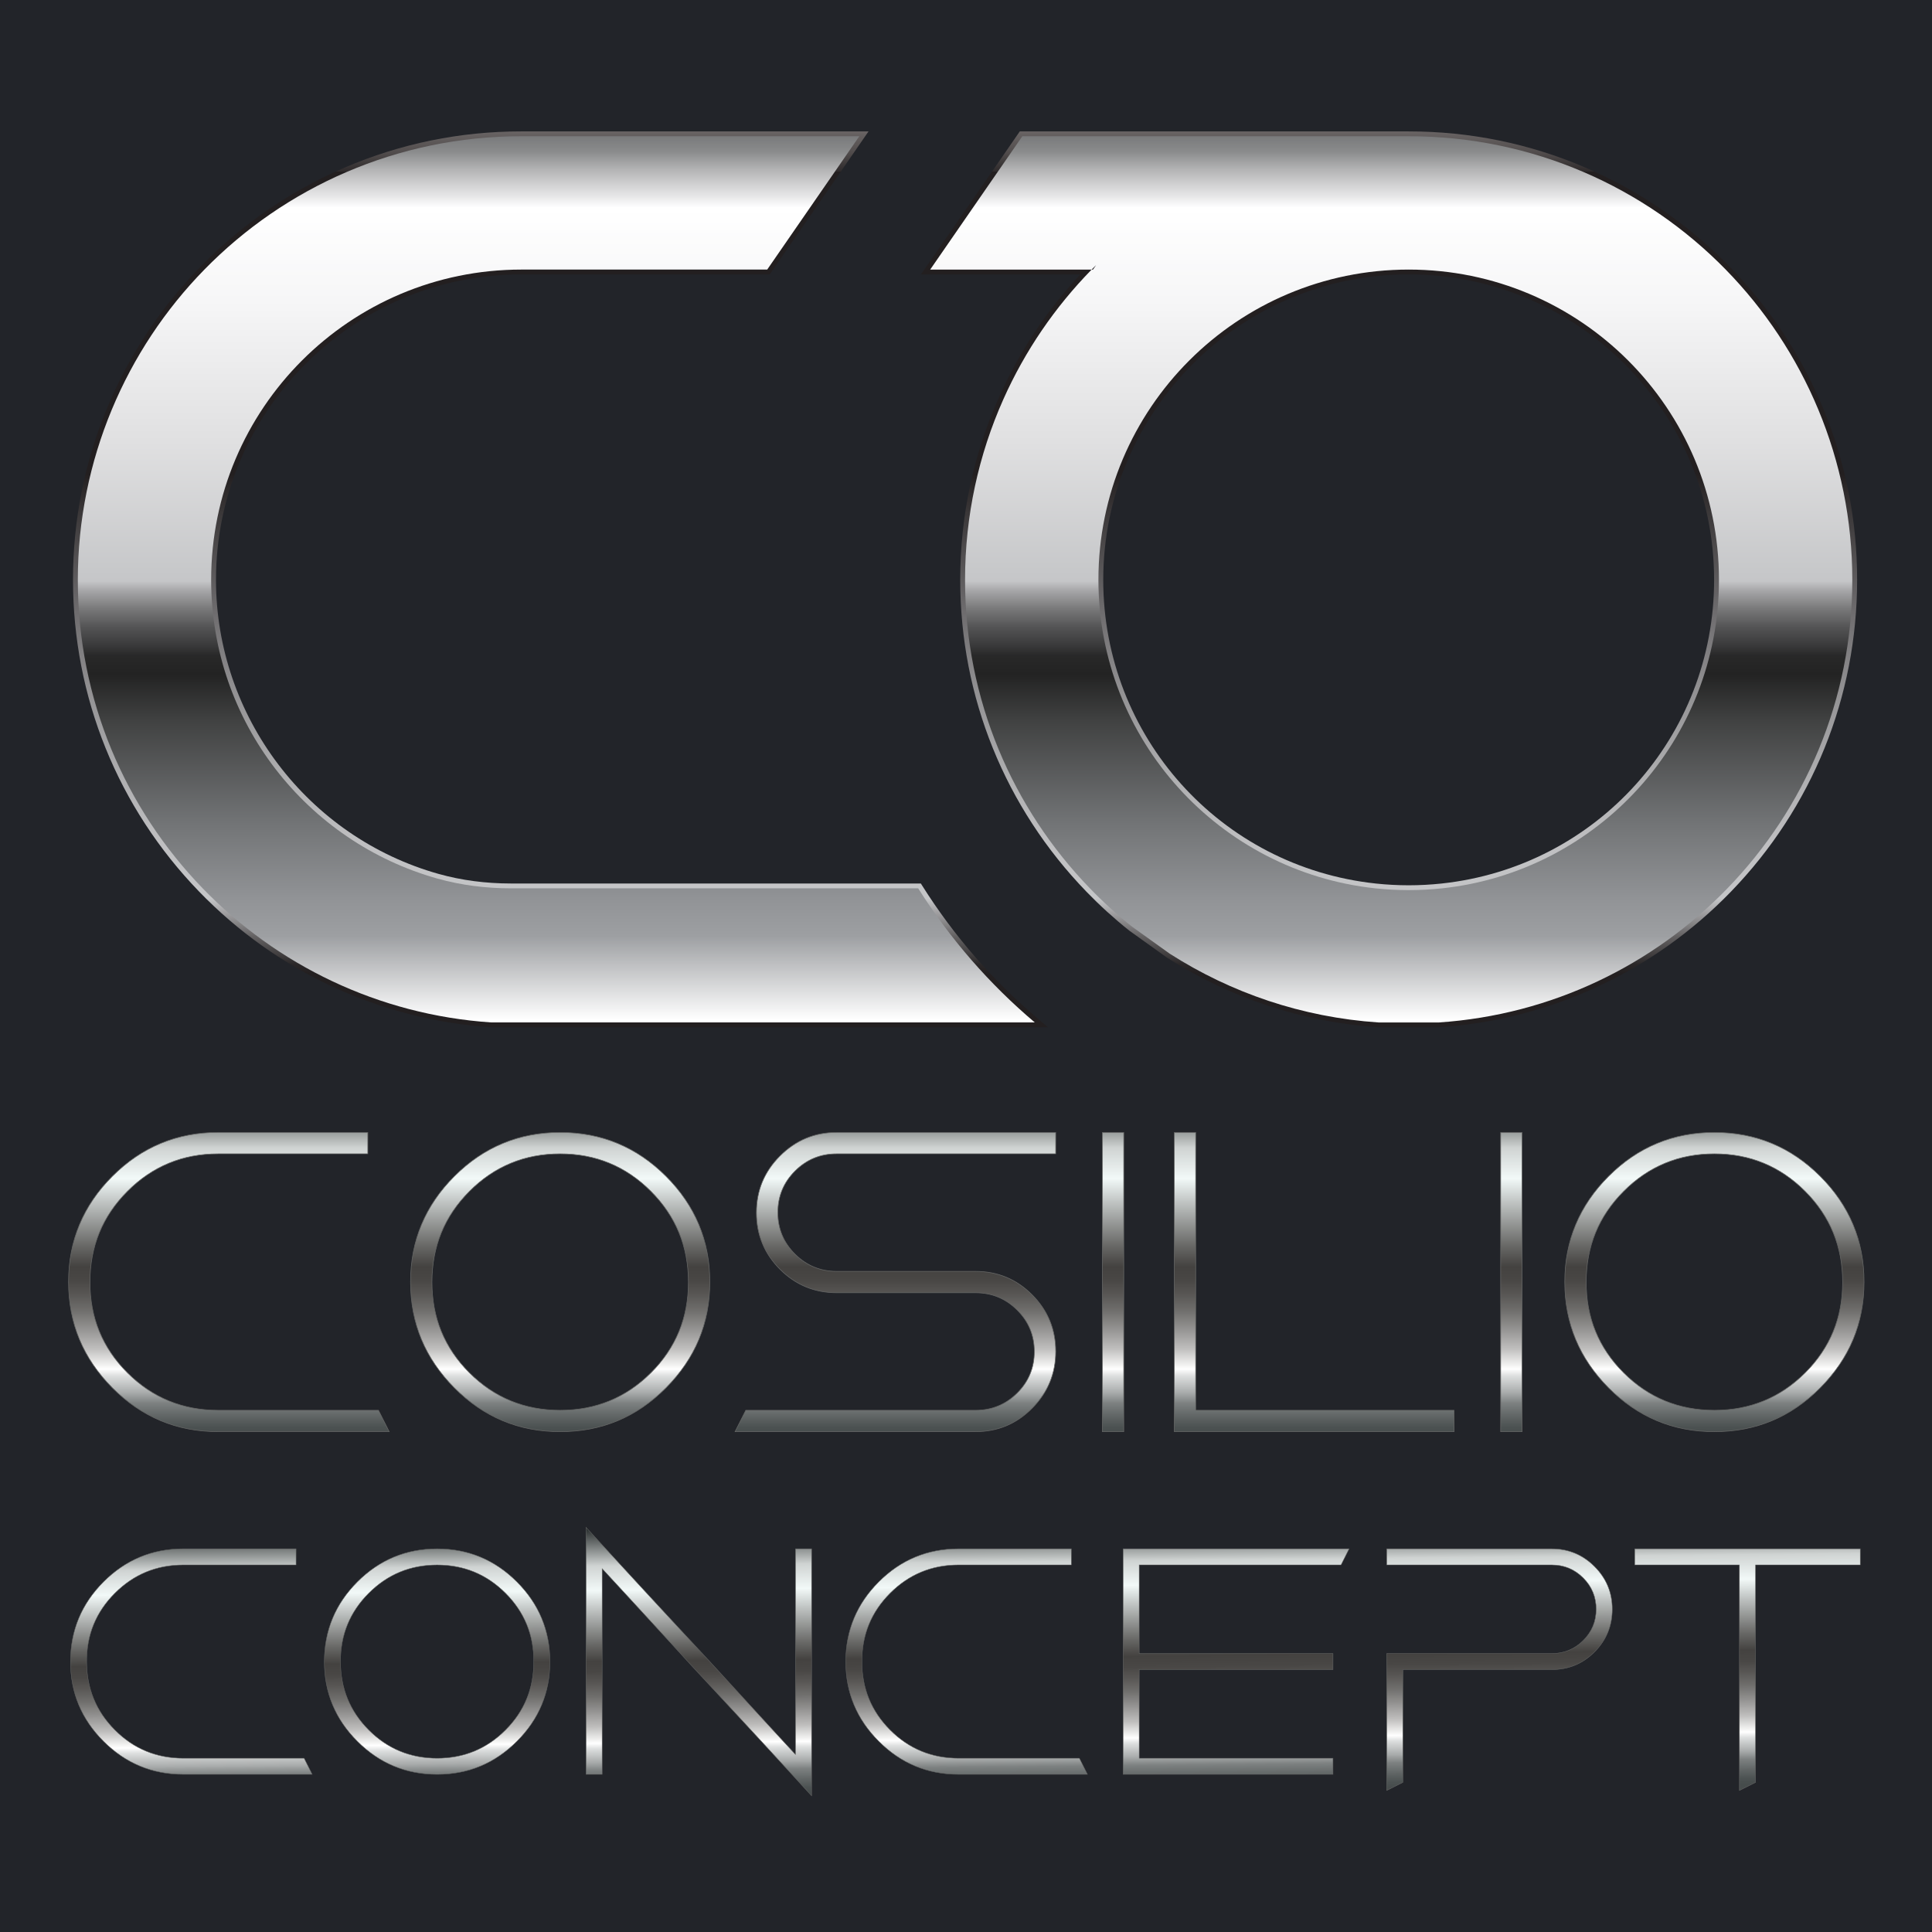
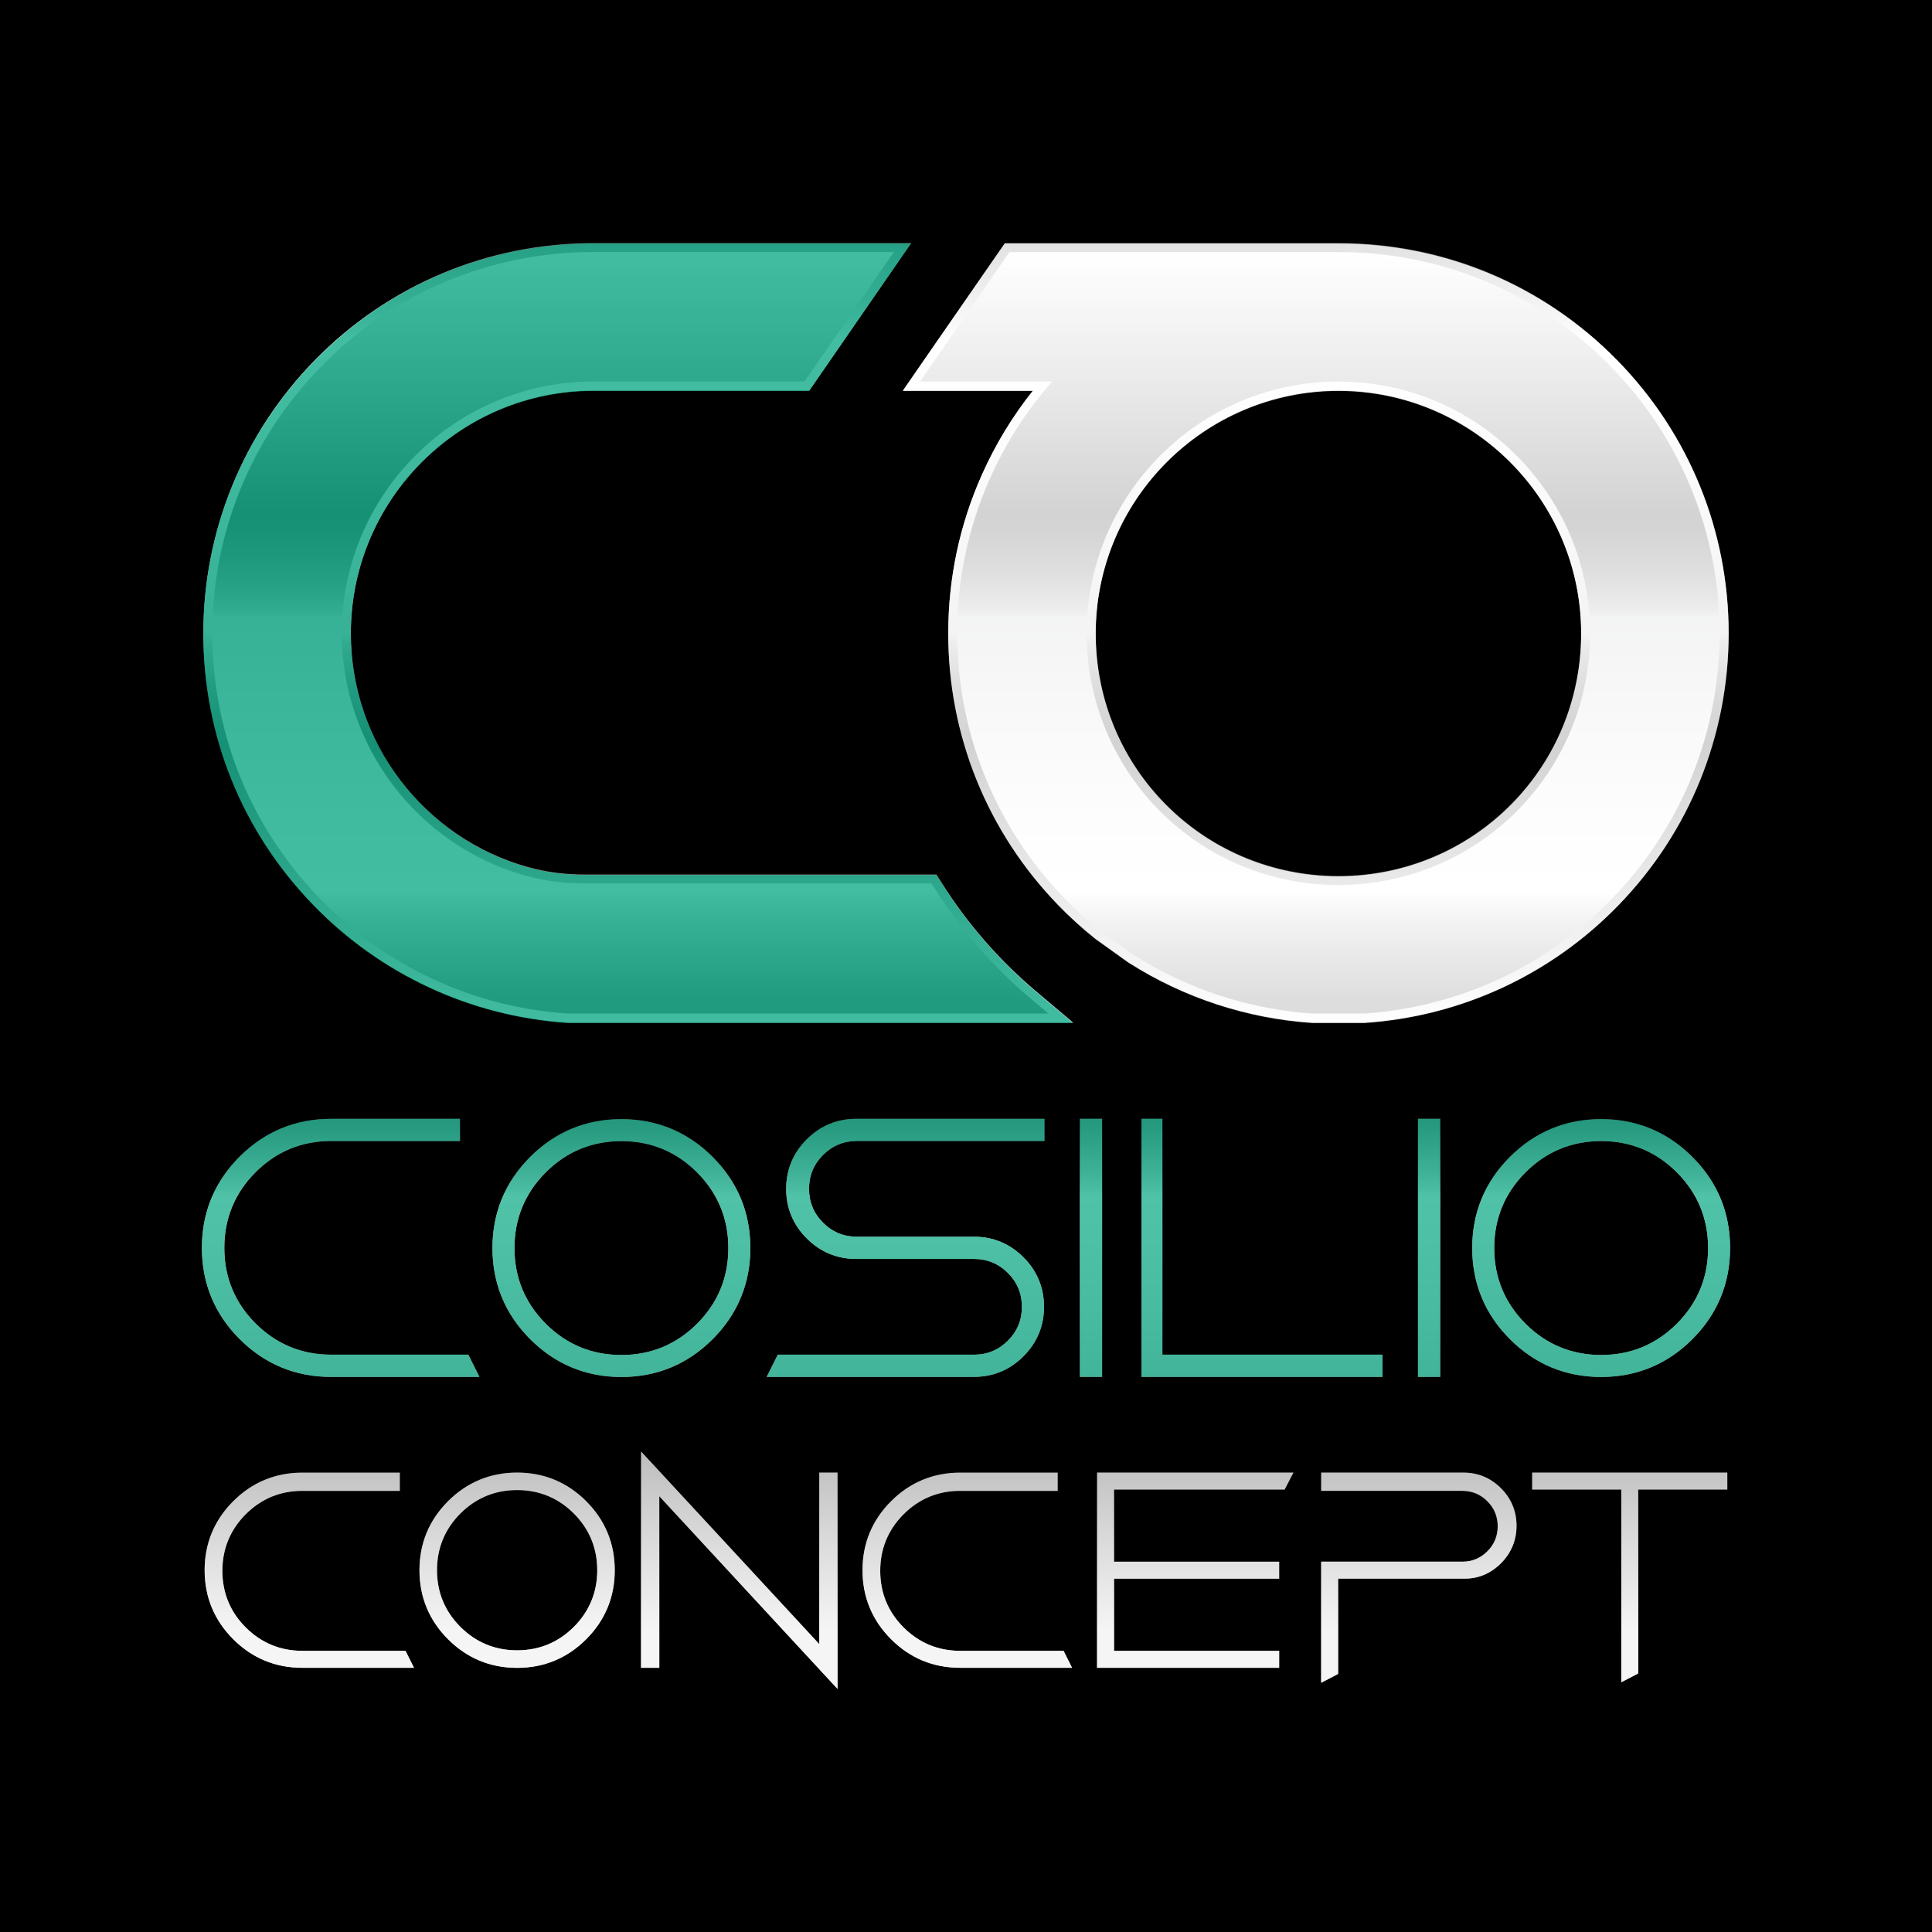
- <svg xmlns="http://www.w3.org/2000/svg" xmlns:xlink="http://www.w3.org/1999/xlink" id="Layer_2" data-name="Layer 2" viewBox="0 0 2400 2400">
+ <svg xmlns="http://www.w3.org/2000/svg" xmlns:xlink="http://www.w3.org/1999/xlink" id="Layer_2" data-name="Layer 2" viewBox="0 0 894.73 894.73">
  <defs>
    <style>
      .cls-1 {
        fill: url(#linear-gradient-2);
      }

      .cls-2 {
+         fill: #fff;
+       }
+ 
+       .cls-3 {
+         fill: url(#linear-gradient-17);
+       }
+ 
+       .cls-4 {
+         fill: url(#linear-gradient-15);
+       }
+ 
+       .cls-5 {
+         fill: url(#linear-gradient-18);
+       }
+ 
+       .cls-6 {
+         fill: url(#linear-gradient-14);
+       }
+ 
+       .cls-7 {
+         opacity: .8;
+       }
+ 
+       .cls-7, .cls-8 {
+         fill: none;
+       }
+ 
+       .cls-9 {
+         fill: url(#linear-gradient-6);
+       }
+ 
+       .cls-10 {
        fill: url(#linear-gradient-11);
      }

-       .cls-2, .cls-3, .cls-4, .cls-5, .cls-6, .cls-7, .cls-8, .cls-9, .cls-10, .cls-11, .cls-12, .cls-13, .cls-14, .cls-15 {
-         stroke: #666766;
-         stroke-miterlimit: 10;
+       .cls-11 {
+         fill: url(#linear-gradient-10);
      }

-       .cls-2, .cls-4, .cls-6, .cls-11, .cls-12, .cls-13, .cls-14 {
-         stroke-width: .75px;
+       .cls-12 {
+         fill: url(#linear-gradient-16);
      }

-       .cls-3 {
-         fill: url(#linear-gradient-18);
+       .cls-13 {
+         fill: #f1f2f2;
      }

-       .cls-3, .cls-5, .cls-7, .cls-8, .cls-9, .cls-10, .cls-15 {
-         stroke-width: .5px;
-       }
- 
-       .cls-4 {
-         fill: url(#linear-gradient-6);
-       }
- 
-       .cls-5 {
-         fill: url(#linear-gradient-12);
-       }
- 
-       .cls-6 {
-         fill: url(#linear-gradient-8);
-       }
- 
-       .cls-7 {
-         fill: url(#linear-gradient-17);
+       .cls-14 {
+         fill: url(#linear-gradient-5);
      }

      .cls-8 {
-         fill: url(#linear-gradient-14);
+         opacity: .75;
      }

-       .cls-9 {
-         fill: url(#linear-gradient-15);
-       }
- 
-       .cls-10 {
-         fill: url(#linear-gradient-13);
-       }
- 
-       .cls-11 {
-         fill: url(#linear-gradient-9);
-       }
- 
-       .cls-12 {
+       .cls-15 {
        fill: url(#linear-gradient-7);
      }

      .cls-16 {
+         fill: url(#linear-gradient-9);
+       }
+ 
+       .cls-17 {
        fill: url(#linear-gradient-3);
      }

-       .cls-13 {
-         fill: url(#linear-gradient-5);
-       }
- 
-       .cls-17 {
+       .cls-18 {
        fill: url(#linear-gradient);
      }

-       .cls-14 {
-         fill: url(#linear-gradient-10);
+       .cls-19 {
+         fill: #14ad89;
      }

-       .cls-15 {
-         fill: url(#linear-gradient-16);
-       }
- 
-       .cls-18 {
+       .cls-20 {
        fill: url(#linear-gradient-4);
      }

-       .cls-19 {
-         fill: #222429;
+       .cls-21 {
+         fill: url(#linear-gradient-8);
+       }
+ 
+       .cls-22 {
+         fill: url(#linear-gradient-12);
+       }
+ 
+       .cls-23 {
+         fill: url(#linear-gradient-13);
      }
    </style>
-     <linearGradient id="linear-gradient" x1="1725.53" y1="1327.17" x2="1725.53" y2="154.63" gradientUnits="userSpaceOnUse">
-       <stop offset=".1" stop-color="#231f20" />
-       <stop offset=".11" stop-color="#2a2728" />
-       <stop offset=".12" stop-color="#403d3e" />
-       <stop offset=".14" stop-color="#646263" />
-       <stop offset=".16" stop-color="#959496" />
-       <stop offset=".18" stop-color="#c5c6c8" />
-       <stop offset=".24" stop-color="#bfbfc1" />
-       <stop offset=".31" stop-color="#aeaeb0" />
-       <stop offset=".4" stop-color="#929193" />
-       <stop offset=".49" stop-color="#6b696b" />
-       <stop offset=".59" stop-color="#3a3738" />
-       <stop offset=".63" stop-color="#231f20" />
-       <stop offset=".95" stop-color="#231f20" />
-       <stop offset=".95" stop-color="#2e2a2b" />
-       <stop offset=".97" stop-color="#514c4c" />
-       <stop offset=".99" stop-color="#666161" />
-       <stop offset="1" stop-color="#6e6969" />
-     </linearGradient>
-     <linearGradient id="linear-gradient-2" x1="1728.25" y1="118.7" x2="1728.25" y2="1278.59" gradientUnits="userSpaceOnUse">
+     <linearGradient id="linear-gradient" x1="609.34" y1="95.99" x2="609.34" y2="476.36" gradientUnits="userSpaceOnUse">
      <stop offset="0" stop-color="#525355" />
-       <stop offset=".01" stop-color="#58595b" />
-       <stop offset=".03" stop-color="#6b6c6e" />
-       <stop offset=".06" stop-color="#8a8b8c" />
-       <stop offset=".08" stop-color="#b5b5b6" />
-       <stop offset=".11" stop-color="#ebebec" />
-       <stop offset=".12" stop-color="#fff" />
-       <stop offset=".22" stop-color="#f6f6f7" />
-       <stop offset=".37" stop-color="#e0e0e1" />
+       <stop offset=".02" stop-color="#58595b" />
+       <stop offset=".04" stop-color="#6b6c6e" />
+       <stop offset=".07" stop-color="#8a8b8c" />
+       <stop offset=".11" stop-color="#b5b5b6" />
+       <stop offset=".15" stop-color="#ebebec" />
+       <stop offset=".16" stop-color="#fff" />
+       <stop offset=".25" stop-color="#f6f6f7" />
+       <stop offset=".39" stop-color="#e0e0e1" />
      <stop offset=".52" stop-color="#c5c6c8" />
      <stop offset=".53" stop-color="#a7a7a9" />
-       <stop offset=".55" stop-color="#787879" />
-       <stop offset=".57" stop-color="#535354" />
-       <stop offset=".59" stop-color="#383839" />
-       <stop offset=".6" stop-color="#282828" />
-       <stop offset=".62" stop-color="#232323" />
-       <stop offset=".67" stop-color="#414242" />
-       <stop offset=".78" stop-color="#727476" />
-       <stop offset=".86" stop-color="#919396" />
-       <stop offset=".9" stop-color="#9d9fa2" />
-       <stop offset=".99" stop-color="#fff" />
+       <stop offset=".56" stop-color="#787879" />
+       <stop offset=".59" stop-color="#535354" />
+       <stop offset=".62" stop-color="#383839" />
+       <stop offset=".64" stop-color="#282828" />
+       <stop offset=".66" stop-color="#232323" />
+       <stop offset=".83" stop-color="#989898" />
+       <stop offset=".95" stop-color="#e2e2e2" />
+       <stop offset="1" stop-color="#fff" />
    </linearGradient>
-     <linearGradient id="linear-gradient-3" x1="696.25" x2="696.25" xlink:href="#linear-gradient" />
-     <linearGradient id="linear-gradient-4" x1="691.06" y1="118.7" x2="691.06" y2="1278.59" xlink:href="#linear-gradient-2" />
-     <linearGradient id="linear-gradient-5" x1="284.31" y1="1358.02" x2="284.31" y2="1781.04" gradientUnits="userSpaceOnUse">
-       <stop offset=".01" stop-color="#191e1e" />
-       <stop offset=".16" stop-color="#cfd3d2" />
-       <stop offset=".25" stop-color="#f2f9f8" />
-       <stop offset=".32" stop-color="#c0c4c3" />
-       <stop offset=".45" stop-color="#676765" />
-       <stop offset=".51" stop-color="#444240" />
-       <stop offset=".55" stop-color="#494745" />
-       <stop offset=".59" stop-color="#585654" />
-       <stop offset=".64" stop-color="#706f6d" />
-       <stop offset=".69" stop-color="#929190" />
-       <stop offset=".75" stop-color="#bfbebd" />
-       <stop offset=".8" stop-color="#f4f4f3" />
-       <stop offset=".81" stop-color="#fff" />
-       <stop offset=".83" stop-color="#dddfdf" />
-       <stop offset=".88" stop-color="#a8abab" />
-       <stop offset=".91" stop-color="#7d8181" />
-       <stop offset=".95" stop-color="#5f6464" />
-       <stop offset=".98" stop-color="#4c5252" />
-       <stop offset="1" stop-color="#464c4c" />
-     </linearGradient>
-     <linearGradient id="linear-gradient-6" x1="695.87" y1="1358.02" x2="695.87" y2="1781.04" xlink:href="#linear-gradient-5" />
-     <linearGradient id="linear-gradient-7" x1="1112.29" y1="1358.02" x2="1112.29" y2="1781.04" xlink:href="#linear-gradient-5" />
-     <linearGradient id="linear-gradient-8" x1="1382.67" y1="1358.02" x2="1382.67" y2="1781.04" xlink:href="#linear-gradient-5" />
-     <linearGradient id="linear-gradient-9" x1="1632.49" y1="1358.02" x2="1632.49" y2="1781.04" xlink:href="#linear-gradient-5" />
-     <linearGradient id="linear-gradient-10" x1="1877.46" y1="1358.02" x2="1877.46" y2="1781.04" xlink:href="#linear-gradient-5" />
-     <linearGradient id="linear-gradient-11" x1="2129.71" y1="1358.02" x2="2129.71" y2="1781.04" xlink:href="#linear-gradient-5" />
-     <linearGradient id="linear-gradient-12" x1="235.33" y1="1895.89" x2="238.67" y2="2235.04" xlink:href="#linear-gradient-5" />
-     <linearGradient id="linear-gradient-13" x1="541.34" y1="1892.82" x2="544.68" y2="2231.98" xlink:href="#linear-gradient-5" />
-     <linearGradient id="linear-gradient-14" x1="866.37" y1="1889.67" x2="869.71" y2="2228.82" xlink:href="#linear-gradient-5" />
-     <linearGradient id="linear-gradient-15" x1="1198.29" y1="1886.42" x2="1201.63" y2="2225.58" xlink:href="#linear-gradient-5" />
-     <linearGradient id="linear-gradient-16" x1="1533.74" y1="1883.24" x2="1537.08" y2="2222.16" xlink:href="#linear-gradient-5" />
-     <linearGradient id="linear-gradient-17" x1="1860.44" y1="1879.92" x2="1863.78" y2="2219.08" xlink:href="#linear-gradient-5" />
-     <linearGradient id="linear-gradient-18" x1="2170.22" y1="1876.82" x2="2173.57" y2="2215.98" xlink:href="#linear-gradient-5" />
+     <linearGradient id="linear-gradient-2" x1="295.55" x2="295.55" y2="476.36" xlink:href="#linear-gradient" />
+     <linearGradient id="linear-gradient-3" x1="611.22" y1="469.4" x2="611.22" y2="116.73" xlink:href="#linear-gradient" />
+     <linearGradient id="linear-gradient-4" x1="291.95" y1="469.4" x2="291.95" y2="116.73" xlink:href="#linear-gradient" />
+     <linearGradient id="linear-gradient-5" x1="157.76" y1="515.3" x2="157.76" y2="755.19" xlink:href="#linear-gradient" />
+     <linearGradient id="linear-gradient-6" x1="584.45" y1="515.3" x2="584.45" y2="755.19" xlink:href="#linear-gradient" />
+     <linearGradient id="linear-gradient-7" x1="419.38" y1="515.3" x2="419.38" y2="755.19" xlink:href="#linear-gradient" />
+     <linearGradient id="linear-gradient-8" x1="741.52" y1="515.3" x2="741.52" y2="755.19" xlink:href="#linear-gradient" />
+     <linearGradient id="linear-gradient-9" x1="661.83" y1="515.3" x2="661.83" y2="755.19" xlink:href="#linear-gradient" />
+     <linearGradient id="linear-gradient-10" x1="505.25" y1="515.3" x2="505.25" y2="755.19" xlink:href="#linear-gradient" />
+     <linearGradient id="linear-gradient-11" x1="287.78" y1="515.3" x2="287.78" y2="755.19" xlink:href="#linear-gradient" />
+     <linearGradient id="linear-gradient-12" x1="143.25" y1="515.3" x2="143.25" y2="755.19" xlink:href="#linear-gradient" />
+     <linearGradient id="linear-gradient-13" x1="657.09" y1="515.3" x2="657.09" y2="755.19" xlink:href="#linear-gradient" />
+     <linearGradient id="linear-gradient-14" x1="239.48" y1="515.3" x2="239.48" y2="755.19" xlink:href="#linear-gradient" />
+     <linearGradient id="linear-gradient-15" x1="754.75" y1="515.3" x2="754.75" y2="755.19" xlink:href="#linear-gradient" />
+     <linearGradient id="linear-gradient-16" x1="553.54" y1="515.3" x2="553.54" y2="755.19" xlink:href="#linear-gradient" />
+     <linearGradient id="linear-gradient-17" x1="447.96" y1="515.3" x2="447.96" y2="755.19" xlink:href="#linear-gradient" />
+     <linearGradient id="linear-gradient-18" x1="342.37" y1="515.3" x2="342.37" y2="755.19" xlink:href="#linear-gradient" />
  </defs>
-   <g id="Layer_8" data-name="Layer 8">
-     <rect class="cls-19" width="2400" height="2400" />
-   </g>
-   <g id="Layer_3_copy" data-name="Layer 3 copy">
+   <g id="Layer_9" data-name="Layer 9">
+     <rect width="894.73" height="894.73" />
    <g>
-       <g>
-         <path class="cls-17" d="m1712.2,1276.1h-.2c-92.84-6.26-183.32-36.01-261.68-86.07l-.07-.03-.08-.05-.12-.06-47.21-33.83-.12-.1c-18.69-14.89-36.55-31.13-53.11-48.27-101.1-104.42-156.78-242.01-156.78-387.39,0-78.91,16.17-155.16,48.05-226.64,25.08-56.27,59.08-107.6,101.16-152.77h-197.98l91.74-132.77.05-.05,30.96-44.84h483.08c76.26,0,150.17,15.13,219.66,44.98,67.13,28.83,127.18,70.04,178.49,122.48,49.9,50.97,89.04,110.05,116.34,175.59,28.27,67.86,42.6,139.87,42.6,214.02,0,145.39-55.68,282.97-156.79,387.4-96.14,99.36-224.85,159.17-362.41,168.4h-.2s-75.4.01-75.4.01Zm37.7-935.22c-209.21,0-379.41,170.2-379.41,379.41,0,194.42,145.55,356.6,338.57,377.26,13.5,1.44,27.24,2.18,40.84,2.18s27.34-.73,40.84-2.18c193.03-20.66,338.59-182.84,338.59-377.26,0-209.21-170.21-379.41-379.44-379.41Z" />
-         <path class="cls-1" d="m2143.77,334.88c-100.01-102.22-239.54-165.66-393.86-165.66h-479.94l-29.48,42.7-.05.05-84.93,122.92h200.56c1.82-1.89,3.67-3.74,5.54-5.61l-3.86,5.61h-1.68c-45.51,46.49-82.87,101.01-109.71,161.22-30.55,68.49-47.53,144.36-47.53,224.19,0,148.93,59.09,284.06,155.1,383.23,16.44,17.03,34,32.98,52.53,47.75l46.7,33.47s.07.05.12.07c75.75,48.45,164.13,78.91,259.12,85.3h75c140.43-9.42,266.45-71.45,358.5-166.59,96.01-99.16,155.1-234.3,155.1-383.23s-59.96-286.05-157.23-385.41Zm-352.38,768.64c-13.63,1.46-27.47,2.21-41.48,2.21s-27.86-.75-41.48-2.21c-193.35-20.69-343.93-184.36-343.93-383.23,0-212.85,172.56-385.41,385.41-385.41s385.44,172.56,385.44,385.41c0,198.86-150.58,362.53-343.95,383.23Z" />
+       <path class="cls-18" d="m607.83,473.57l-.28-.02c-29.95-2.01-59.15-11.57-84.47-27.65l-.11-.05-.27-.18-.1-.06-15.2-10.89-.16-.13c-6.06-4.83-11.86-10.1-17.23-15.66-32.79-33.87-50.85-78.5-50.85-125.66,0-25.6,5.25-50.33,15.59-73.52,6.22-13.96,14.13-26.98,23.62-38.89h-60.22l47.19-68.3h154.53c49.01,0,94.88,19.29,129.15,54.32,33.25,33.96,51.56,78.85,51.56,126.38s-18.06,91.79-50.86,125.67c-31.18,32.23-72.94,51.63-117.56,54.62l-.27.02h-24.02Zm12.01-292.72c-61.98,0-112.41,50.43-112.41,112.41,0,57.6,43.12,105.65,100.3,111.77,4,.43,8.07.65,12.11.65s8.11-.22,12.11-.65c57.18-6.12,100.31-54.17,100.31-111.77,0-61.98-50.43-112.41-112.41-112.41Z" />
+       <path class="cls-1" d="m262.87,473.57l-.27-.02c-44.63-3-86.38-22.4-117.56-54.63-32.79-33.87-50.86-78.5-50.86-125.66s18.31-92.42,51.56-126.38c34.27-35.03,80.14-54.32,129.14-54.32h147.06l-47.18,68.3h-99.87c-61.99,0-112.41,50.43-112.41,112.41,0,50.21,33.73,94.73,82.02,108.26,8.21,2.3,17.06,3.47,26.31,3.47h162.89l2.42,3.84c11.91,18.9,26.6,35.8,43.68,50.24l17.15,14.5h-234.06Z" />
+     </g>
+     <g>
+       <path class="cls-17" d="m746.01,169.8c-33.47-34.22-78.28-53.07-126.18-53.07h-152.34l-.6.86-38.66,55.96-2.17,3.14h61.2c-11.81,13.39-21.46,28.43-28.73,44.74-10.11,22.66-15.24,46.82-15.24,71.82,0,46.07,17.64,89.67,49.68,122.77,5.22,5.41,10.91,10.58,16.93,15.36l.04.03.04.03,14.61,10.48.04.03.04.03.23.15c24.82,15.85,53.49,25.28,82.92,27.26h.07s.07,0,.07,0h23.89c43.6-2.93,84.39-21.89,114.84-53.38,32.04-33.08,49.68-76.68,49.68-122.77s-17.89-90.29-50.36-123.46Zm-9.6,123.46c0,28.89-10.58,56.59-29.78,77.99-19.2,21.38-45.57,34.85-74.26,37.93-4.12.44-8.35.67-12.55.67s-8.42-.22-12.55-.67c-59.3-6.34-104.02-56.18-104.02-115.92,0-64.27,52.29-116.57,116.57-116.57s116.58,52.29,116.58,116.57Z" />
+       <path class="cls-20" d="m477.08,462.25c-17.42-14.74-32.39-31.97-44.51-51.21l-.6-.96-.59-.94h-160.6c-9.6,0-18.83-1.22-27.44-3.61-50.08-14.04-85.06-60.21-85.06-112.28,0-64.27,52.3-116.57,116.59-116.57h97.69l.6-.86,38.65-55.96,2.17-3.14h-139.1c-47.88,0-92.69,18.85-126.18,53.07-32.48,33.17-50.36,77.02-50.36,123.46s17.64,89.67,49.68,122.77c30.45,31.49,71.24,50.45,114.84,53.37h.07s.07,0,.07,0h222.55l-4.18-3.53-4.29-3.62Z" />
+     </g>
+     <g class="cls-7">
+       <path class="cls-2" d="m748.99,167.09c-34.27-35.03-80.14-54.32-129.15-54.32h-154.53l-47.19,68.3h60.22c-9.48,11.91-17.4,24.93-23.62,38.89-10.34,23.19-15.59,47.92-15.59,73.52,0,47.16,18.06,91.79,50.85,125.66,5.38,5.57,11.17,10.84,17.23,15.66l.16.13,15.2,10.89.1.06.27.18.11.05c25.32,16.08,54.52,25.64,84.47,27.65l.28.02h24.02l.27-.02c44.63-3,86.38-22.39,117.56-54.62,32.8-33.88,50.86-78.51,50.86-125.67s-18.31-92.42-51.56-126.38Zm-117.04,238.15c-4,.43-8.08.65-12.11.65s-8.11-.22-12.11-.65c-57.18-6.12-100.3-54.17-100.3-111.77,0-61.98,50.43-112.41,112.41-112.41s112.41,50.43,112.41,112.41c0,57.6-43.12,105.65-100.31,111.77Z" />
+       <path class="cls-19" d="m436.09,409.03l-2.42-3.84h-162.89c-9.25,0-18.1-1.17-26.31-3.47-48.29-13.53-82.02-58.04-82.02-108.26,0-61.98,50.43-112.41,112.41-112.41h99.87l47.18-68.3h-147.06c-49.01,0-94.87,19.29-129.14,54.32-33.25,33.96-51.56,78.85-51.56,126.38s18.06,91.79,50.86,125.66c31.18,32.23,72.93,51.63,117.56,54.63l.27.02h234.06l-17.15-14.5c-17.08-14.44-31.78-31.35-43.68-50.24Z" />
+     </g>
+     <g>
+       <g id="cos">
+         <path class="cls-14" d="m153.26,637.64h68.76l-5.14-10.27h-63.52c-13.63,0-25.41-4.87-35.01-14.47-9.6-9.6-14.47-21.38-14.47-35.01s4.87-25.41,14.47-35.01c9.6-9.6,21.38-14.47,35.01-14.47h59.66v-10.27h-59.76c-16.43,0-30.64,5.89-42.26,17.5-11.61,11.61-17.5,25.83-17.5,42.26s5.89,30.65,17.5,42.26c11.61,11.61,25.83,17.5,42.26,17.5Z" />
+         <polygon class="cls-9" points="640.27 627.36 538.31 627.36 538.31 518.12 528.64 518.12 528.64 637.64 640.27 637.64 640.27 627.36" />
+         <path class="cls-15" d="m473.97,628.12c6.31-6.31,9.52-14.03,9.52-22.93s-3.2-16.61-9.52-22.93c-6.32-6.32-14.03-9.52-22.93-9.52h-54.2c-6.1,0-11.38-2.18-15.68-6.49-4.31-4.31-6.49-9.58-6.49-15.68s2.18-11.37,6.49-15.68c4.31-4.31,9.58-6.49,15.68-6.49h86.85v-10.27h-87.15c-8.9,0-16.61,3.2-22.93,9.52-6.32,6.32-9.52,14.03-9.52,22.93s3.2,16.62,9.52,22.93c6.31,6.32,14.03,9.52,22.93,9.52h54.55c6.1,0,11.37,2.18,15.68,6.49,4.31,4.31,6.49,9.58,6.49,15.68s-2.18,11.38-6.49,15.68c-4.31,4.31-9.58,6.49-15.68,6.49h-90.88l-5.14,10.27h95.97c8.9,0,16.61-3.2,22.93-9.52Z" />
+         <path class="cls-21" d="m741.52,637.69c16.41,0,30.62-5.88,42.22-17.49,11.6-11.6,17.48-25.81,17.48-42.22s-5.88-30.62-17.49-42.22c-11.6-11.6-25.81-17.49-42.22-17.49s-30.62,5.88-42.22,17.49c-11.6,11.6-17.48,25.81-17.48,42.22s5.88,30.62,17.48,42.22c11.6,11.6,25.81,17.49,42.22,17.49Zm-49.53-59.71c0-13.64,4.87-25.43,14.49-35.04,9.61-9.61,21.4-14.49,35.04-14.49s25.43,4.87,35.04,14.49c9.61,9.61,14.49,21.4,14.49,35.04s-4.87,25.43-14.49,35.04c-9.61,9.61-21.4,14.49-35.04,14.49s-25.43-4.87-35.04-14.49c-9.61-9.61-14.49-21.4-14.49-35.04Z" />
+         <rect class="cls-16" x="656.69" y="518.12" width="10.27" height="119.51" />
+         <rect class="cls-11" x="500.12" y="518.12" width="10.27" height="119.51" />
+         <path class="cls-10" d="m347.49,577.99c0-16.41-5.88-30.62-17.49-42.22-11.6-11.6-25.81-17.49-42.22-17.49s-30.62,5.88-42.22,17.49c-11.6,11.6-17.49,25.81-17.49,42.22s5.88,30.62,17.49,42.22c11.6,11.6,25.81,17.49,42.22,17.49s30.62-5.88,42.22-17.49c11.6-11.6,17.49-25.81,17.49-42.22Zm-10.18,0c0,13.64-4.87,25.43-14.49,35.04-9.61,9.61-21.4,14.49-35.04,14.49s-25.43-4.87-35.04-14.49c-9.61-9.61-14.49-21.4-14.49-35.04s4.87-25.43,14.49-35.04c9.61-9.61,21.4-14.49,35.04-14.49s25.43,4.87,35.04,14.49c9.61,9.61,14.49,21.4,14.49,35.04Z" />
      </g>
-       <g>
-         <path class="cls-16" d="m610.06,1276.1h-.2c-137.57-9.25-266.27-69.05-362.39-168.41-101.1-104.43-156.78-242.01-156.78-387.4,0-74.15,14.33-146.16,42.6-214.02,27.3-65.54,66.45-124.62,116.34-175.59,51.31-52.44,111.35-93.65,178.47-122.48,69.49-29.85,143.39-44.98,219.65-44.98h431.19l-87.14,126.11-35.6,51.55h-308.46c-209.22,0-379.44,170.2-379.44,379.41,0,169.48,113.84,319.74,276.85,365.4,28,7.84,58.12,11.82,89.52,11.82h509.24l1.77,2.8c39.15,62.13,87.47,117.71,143.62,165.2l12.51,10.58h-691.77Z" />
-         <path class="cls-18" d="m1285.44,1270.1h-675.18c-140.43-9.42-266.45-71.45-358.48-166.59-96.01-99.16-155.1-234.3-155.1-383.23s59.96-286.05,157.23-385.41c100.01-102.22,239.52-165.66,393.84-165.66h419.75l-80.63,116.7-33.81,48.96h-305.31c-212.88,0-385.44,172.56-385.44,385.41,0,176.77,118.98,325.73,281.23,371.18,29.64,8.3,60.36,12.05,91.14,12.05h505.93c39.52,62.71,88.45,118.91,144.82,166.59Z" />
+       <g id="cos2" class="cls-8">
+         <path class="cls-19" d="m153.26,637.64h68.76l-5.14-10.27h-63.52c-13.63,0-25.41-4.87-35.01-14.47-9.6-9.6-14.47-21.38-14.47-35.01s4.87-25.41,14.47-35.01c9.6-9.6,21.38-14.47,35.01-14.47h59.66v-10.27h-59.76c-16.43,0-30.64,5.89-42.26,17.5-11.61,11.61-17.5,25.83-17.5,42.26s5.89,30.65,17.5,42.26c11.61,11.61,25.83,17.5,42.26,17.5Z" />
+         <polygon class="cls-19" points="640.27 627.36 538.31 627.36 538.31 518.12 528.64 518.12 528.64 637.64 640.27 637.64 640.27 627.36" />
+         <path class="cls-19" d="m473.97,628.12c6.31-6.31,9.52-14.03,9.52-22.93s-3.2-16.61-9.52-22.93c-6.32-6.32-14.03-9.52-22.93-9.52h-54.2c-6.1,0-11.38-2.18-15.68-6.49-4.31-4.31-6.49-9.58-6.49-15.68s2.18-11.37,6.49-15.68c4.31-4.31,9.58-6.49,15.68-6.49h86.85v-10.27h-87.15c-8.9,0-16.61,3.2-22.93,9.52-6.32,6.32-9.52,14.03-9.52,22.93s3.2,16.62,9.52,22.93c6.31,6.32,14.03,9.52,22.93,9.52h54.55c6.1,0,11.37,2.18,15.68,6.49,4.31,4.31,6.49,9.58,6.49,15.68s-2.18,11.38-6.49,15.68c-4.31,4.31-9.58,6.49-15.68,6.49h-90.88l-5.14,10.27h95.97c8.9,0,16.61-3.2,22.93-9.52Z" />
+         <path class="cls-19" d="m741.52,637.69c16.41,0,30.62-5.88,42.22-17.49,11.6-11.6,17.48-25.81,17.48-42.22s-5.88-30.62-17.49-42.22c-11.6-11.6-25.81-17.49-42.22-17.49s-30.62,5.88-42.22,17.49c-11.6,11.6-17.48,25.81-17.48,42.22s5.88,30.62,17.48,42.22c11.6,11.6,25.81,17.49,42.22,17.49Zm-49.53-59.71c0-13.64,4.87-25.43,14.49-35.04,9.61-9.61,21.4-14.49,35.04-14.49s25.43,4.87,35.04,14.49c9.61,9.61,14.49,21.4,14.49,35.04s-4.87,25.43-14.49,35.04c-9.61,9.61-21.4,14.49-35.04,14.49s-25.43-4.87-35.04-14.49c-9.61-9.61-14.49-21.4-14.49-35.04Z" />
+         <rect class="cls-19" x="656.69" y="518.12" width="10.27" height="119.51" />
+         <rect class="cls-19" x="500.12" y="518.12" width="10.27" height="119.51" />
+         <path class="cls-19" d="m347.49,577.99c0-16.41-5.88-30.62-17.49-42.22-11.6-11.6-25.81-17.49-42.22-17.49s-30.62,5.88-42.22,17.49c-11.6,11.6-17.49,25.81-17.49,42.22s5.88,30.62,17.49,42.22c11.6,11.6,25.81,17.49,42.22,17.49s30.62-5.88,42.22-17.49c11.6-11.6,17.49-25.81,17.49-42.22Zm-10.18,0c0,13.64-4.87,25.43-14.49,35.04-9.61,9.61-21.4,14.49-35.04,14.49s-25.43-4.87-35.04-14.49c-9.61-9.61-14.49-21.4-14.49-35.04s4.87-25.43,14.49-35.04c9.61-9.61,21.4-14.49,35.04-14.49s25.43,4.87,35.04,14.49c9.61,9.61,14.49,21.4,14.49,35.04Z" />
      </g>
-       <path class="cls-13" d="m271.03,1406.75h185.87v26.55h-185.87c-44.08,0-81.65,15.53-112.71,46.6-31.07,31.07-46.6,68.64-46.6,112.71s15.53,81.65,46.6,112.71c31.07,31.07,68.64,46.6,112.71,46.6h199.14l13.28,26.55h-212.42c-51.34,0-95.15-18.14-131.43-54.43-36.29-36.29-54.43-80.1-54.43-131.44s18.14-95.15,54.43-131.44c36.29-36.28,80.1-54.43,131.43-54.43Z" />
-       <path class="cls-4" d="m827.31,1461.18c36.29,36.29,54.43,80.1,54.43,131.44s-18.15,95.15-54.43,131.44c-36.29,36.29-80.1,54.43-131.43,54.43s-95.15-18.14-131.43-54.43c-36.29-36.29-54.43-80.1-54.43-131.44s18.14-95.15,54.43-131.44c36.29-36.28,80.1-54.43,131.43-54.43s95.15,18.15,131.43,54.43Zm-131.43-27.88c-44.08,0-81.65,15.53-112.71,46.6-31.07,31.07-46.6,68.64-46.6,112.71s15.53,81.65,46.6,112.71c31.07,31.07,68.64,46.6,112.71,46.6s81.65-15.53,112.71-46.6c31.07-31.07,46.6-68.64,46.6-112.71s-15.53-81.65-46.6-112.71c-31.07-31.07-68.64-46.6-112.71-46.6Z" />
-       <path class="cls-12" d="m1039.27,1406.75h272.16v26.55h-272.16c-20.18,0-37.4,7.13-51.65,21.37-14.25,14.25-21.37,31.46-21.37,51.64s7.12,37.4,21.37,51.65c14.25,14.25,31.47,21.37,51.65,21.37h172.59c27.44,0,50.89,9.74,70.37,29.21,19.47,19.47,29.21,42.93,29.21,70.36s-9.74,50.89-29.21,70.37-42.93,29.21-70.37,29.21h-298.71l13.28-26.55h285.44c20.18,0,37.39-7.12,51.65-21.37,14.25-14.25,21.37-31.47,21.37-51.65s-7.13-37.39-21.37-51.64c-14.25-14.25-31.47-21.37-51.65-21.37h-172.59c-27.44,0-50.89-9.73-70.37-29.21-19.47-19.47-29.21-42.92-29.21-70.37s9.73-50.89,29.21-70.36c19.47-19.47,42.92-29.21,70.37-29.21Z" />
-       <path class="cls-6" d="m1369.4,1406.75h26.55v371.74h-26.55v-371.74Z" />
-       <path class="cls-11" d="m1458.77,1406.75h26.55v345.18h320.9v26.55h-347.45v-371.74Z" />
-       <path class="cls-14" d="m1864.18,1406.75h26.55v371.74h-26.55v-371.74Z" />
-       <path class="cls-2" d="m2261.14,1461.18c36.28,36.29,54.43,80.1,54.43,131.44s-18.15,95.15-54.43,131.44c-36.29,36.29-80.1,54.43-131.44,54.43s-95.15-18.14-131.44-54.43c-36.29-36.29-54.43-80.1-54.43-131.44s18.14-95.15,54.43-131.44c36.29-36.28,80.1-54.43,131.44-54.43s95.14,18.15,131.44,54.43Zm-131.44-27.88c-44.08,0-81.65,15.53-112.71,46.6-31.07,31.07-46.6,68.64-46.6,112.71s15.53,81.65,46.6,112.71c31.07,31.07,68.64,46.6,112.71,46.6s81.65-15.53,112.71-46.6c31.07-31.07,46.6-68.64,46.6-112.71s-15.53-81.65-46.6-112.71c-31.07-31.07-68.64-46.6-112.71-46.6Z" />
-       <path class="cls-5" d="m227.67,1923.98h140.09v20.01h-140.09c-33.22,0-61.54,11.71-84.96,35.12-23.42,23.41-35.12,51.73-35.12,84.96s11.71,61.54,35.12,84.96c23.41,23.42,51.73,35.12,84.96,35.12h150.1l10.01,20.01h-160.1c-38.69,0-71.72-13.67-99.06-41.03-27.35-27.35-41.03-60.37-41.03-99.07s13.67-71.71,41.03-99.07c27.35-27.35,60.37-41.03,99.06-41.03Z" />
-       <path class="cls-10" d="m642.09,1965.01c27.35,27.35,41.03,60.37,41.03,99.07s-13.68,71.72-41.03,99.07c-27.35,27.35-60.37,41.03-99.06,41.03s-71.72-13.67-99.06-41.03c-27.35-27.35-41.03-60.37-41.03-99.07s13.67-71.71,41.03-99.07c27.35-27.35,60.37-41.03,99.06-41.03s71.71,13.68,99.06,41.03Zm-99.06-21.01c-33.22,0-61.54,11.71-84.96,35.12-23.42,23.41-35.12,51.73-35.12,84.96s11.71,61.54,35.12,84.96c23.41,23.42,51.73,35.12,84.96,35.12s61.54-11.71,84.96-35.12c23.42-23.41,35.12-51.73,35.12-84.96s-11.71-61.54-35.12-84.96c-23.41-23.42-51.73-35.12-84.96-35.12Z" />
-       <path class="cls-8" d="m748.01,1948.6v255.57h-20.01v-306.8l260.17,282.18v-255.57h20.01v306.8l-260.17-282.18Z" />
-       <path class="cls-9" d="m1190.73,1923.98h140.09v20.01h-140.09c-33.22,0-61.54,11.71-84.96,35.12-23.42,23.41-35.12,51.73-35.12,84.96s11.71,61.54,35.12,84.96c23.41,23.42,51.73,35.12,84.96,35.12h150.1l10.01,20.01h-160.1c-38.69,0-71.72-13.67-99.07-41.03-27.35-27.35-41.03-60.37-41.03-99.07s13.67-71.71,41.03-99.07c27.35-27.35,60.37-41.03,99.07-41.03Z" />
-       <path class="cls-15" d="m1675.9,1923.98l-10.01,20.01h-250.75v110.07h240.74v20.01h-240.74v110.07h240.74v20.01h-260.75v-280.18h280.77Z" />
-       <path class="cls-7" d="m1927.76,1944h-205.13v-20.01h205.13c20.68,0,38.36,7.34,53.04,22.01,14.68,14.68,22.01,32.36,22.01,53.04s-7.34,38.36-22.01,53.03c-14.68,14.68-32.36,22.01-53.04,22.01h-185.12v140.09l-20.01,10.01v-170.11h205.13c15.21,0,28.18-5.37,38.93-16.11,10.74-10.74,16.11-23.72,16.11-38.92s-5.37-28.18-16.11-38.93c-10.74-10.74-23.72-16.11-38.93-16.11Z" />
-       <path class="cls-3" d="m2310.88,1923.98v20.01h-130.09v270.18l-20.01,10.01v-280.18h-130.09v-20.01h280.18Z" />
+     </g>
+     <g>
+       <g id="con2">
+         <path class="cls-22" d="m140.02,764.52c-10.2,0-19.02-3.65-26.21-10.83-7.19-7.19-10.83-16.01-10.83-26.21s3.65-19.02,10.83-26.21c7.19-7.19,16.01-10.83,26.21-10.83h45.14v-8.45h-45.19c-12.42,0-23.18,4.45-31.96,13.23-8.78,8.78-13.24,19.53-13.24,31.96s4.45,23.18,13.24,31.96c8.78,8.78,19.53,13.23,31.96,13.23h51.75l-3.92-7.85h-47.77Z" />
+         <path class="cls-23" d="m677.78,681.98h-65.93v8.45h65.36c4.51,0,8.42,1.62,11.6,4.8,3.19,3.19,4.8,7.09,4.8,11.61s-1.62,8.42-4.8,11.6c-3.19,3.19-7.09,4.8-11.6,4.8h-65.36v56.06l7.85-4.09v-44.12h57.96c6.73.13,12.58-2.25,17.43-7.09,4.79-4.8,7.23-10.65,7.23-17.41s-2.43-12.62-7.23-17.41c-4.78-4.78-10.6-7.2-17.31-7.2Z" />
+         <path class="cls-6" d="m239.48,681.96c-12.43,0-23.19,4.46-31.98,13.24-8.79,8.79-13.24,19.55-13.24,31.98s4.46,23.19,13.24,31.98c8.79,8.79,19.55,13.24,31.98,13.24s23.19-4.46,31.98-13.24c8.79-8.79,13.24-19.55,13.24-31.98s-4.46-23.19-13.24-31.98c-8.79-8.79-19.55-13.24-31.98-13.24Zm37.11,45.22c0,10.22-3.65,19.05-10.85,26.26-7.2,7.2-16.04,10.85-26.26,10.85s-19.05-3.65-26.26-10.85c-7.2-7.2-10.85-16.04-10.85-26.26s3.65-19.05,10.85-26.26c7.2-7.2,16.04-10.85,26.26-10.85s19.05,3.65,26.26,10.85c7.2,7.2,10.85,16.04,10.85,26.26Z" />
+         <polygon class="cls-4" points="709.56 689.83 750.83 689.83 750.83 779.07 758.68 774.98 758.68 689.83 799.94 689.83 799.94 681.98 709.56 681.98 709.56 689.83" />
+         <polygon class="cls-12" points="508.07 772.37 592.39 772.37 592.39 764.52 515.92 764.52 515.92 731.1 592.39 731.1 592.39 723.25 515.92 723.25 515.92 689.83 594.92 689.83 599.01 681.98 508.07 681.98 508.07 772.37" />
+         <path class="cls-3" d="m444.68,764.52c-10.2,0-19.02-3.65-26.21-10.83-7.19-7.19-10.83-16.01-10.83-26.21s3.65-19.02,10.83-26.21c7.19-7.19,16.01-10.83,26.21-10.83h45.14v-8.45h-45.19c-12.42,0-23.18,4.45-31.96,13.23-8.78,8.78-13.23,19.53-13.23,31.96s4.45,23.18,13.23,31.96c8.78,8.78,19.53,13.23,31.96,13.23h51.85l-3.92-7.85h-47.88Z" />
+         <polygon class="cls-5" points="379.41 761.42 296.88 672.18 296.88 772.37 305.33 772.37 305.33 692.93 387.87 782.16 387.87 681.98 379.41 681.98 379.41 761.42" />
+       </g>
+       <g id="con" class="cls-8">
+         <path class="cls-13" d="m140.02,764.52c-10.2,0-19.02-3.65-26.21-10.83-7.19-7.19-10.83-16.01-10.83-26.21s3.65-19.02,10.83-26.21c7.19-7.19,16.01-10.83,26.21-10.83h45.14v-8.45h-45.19c-12.42,0-23.18,4.45-31.96,13.23-8.78,8.78-13.24,19.53-13.24,31.96s4.45,23.18,13.24,31.96c8.78,8.78,19.53,13.23,31.96,13.23h51.75l-3.92-7.85h-47.77Z" />
+         <path class="cls-13" d="m677.78,681.98h-65.93v8.45h65.36c4.51,0,8.42,1.62,11.6,4.8,3.19,3.19,4.8,7.09,4.8,11.61s-1.62,8.42-4.8,11.6c-3.19,3.19-7.09,4.8-11.6,4.8h-65.36v56.06l7.85-4.09v-44.12h57.96c6.73.13,12.58-2.25,17.43-7.09,4.79-4.8,7.23-10.65,7.23-17.41s-2.43-12.62-7.23-17.41c-4.78-4.78-10.6-7.2-17.31-7.2Z" />
+         <path class="cls-13" d="m239.48,681.96c-12.43,0-23.19,4.46-31.98,13.24-8.79,8.79-13.24,19.55-13.24,31.98s4.46,23.19,13.24,31.98c8.79,8.79,19.55,13.24,31.98,13.24s23.19-4.46,31.98-13.24c8.79-8.79,13.24-19.55,13.24-31.98s-4.46-23.19-13.24-31.98c-8.79-8.79-19.55-13.24-31.98-13.24Zm37.11,45.22c0,10.22-3.65,19.05-10.85,26.26-7.2,7.2-16.04,10.85-26.26,10.85s-19.05-3.65-26.26-10.85c-7.2-7.2-10.85-16.04-10.85-26.26s3.65-19.05,10.85-26.26c7.2-7.2,16.04-10.85,26.26-10.85s19.05,3.65,26.26,10.85c7.2,7.2,10.85,16.04,10.85,26.26Z" />
+         <polygon class="cls-13" points="709.56 689.83 750.83 689.83 750.83 779.07 758.68 774.98 758.68 689.83 799.94 689.83 799.94 681.98 709.56 681.98 709.56 689.83" />
+         <polygon class="cls-13" points="508.07 772.37 592.39 772.37 592.39 764.52 515.92 764.52 515.92 731.1 592.39 731.1 592.39 723.25 515.92 723.25 515.92 689.83 594.92 689.83 599.01 681.98 508.07 681.98 508.07 772.37" />
+         <path class="cls-13" d="m444.68,764.52c-10.2,0-19.02-3.65-26.21-10.83-7.19-7.19-10.83-16.01-10.83-26.21s3.65-19.02,10.83-26.21c7.19-7.19,16.01-10.83,26.21-10.83h45.14v-8.45h-45.19c-12.42,0-23.18,4.45-31.96,13.23-8.78,8.78-13.23,19.53-13.23,31.96s4.45,23.18,13.23,31.96c8.78,8.78,19.53,13.23,31.96,13.23h51.85l-3.92-7.85h-47.88Z" />
+         <polygon class="cls-13" points="379.41 761.42 296.88 672.18 296.88 772.37 305.33 772.37 305.33 692.93 387.87 782.16 387.87 681.98 379.41 681.98 379.41 761.42" />
+       </g>
    </g>
  </g>
</svg>
